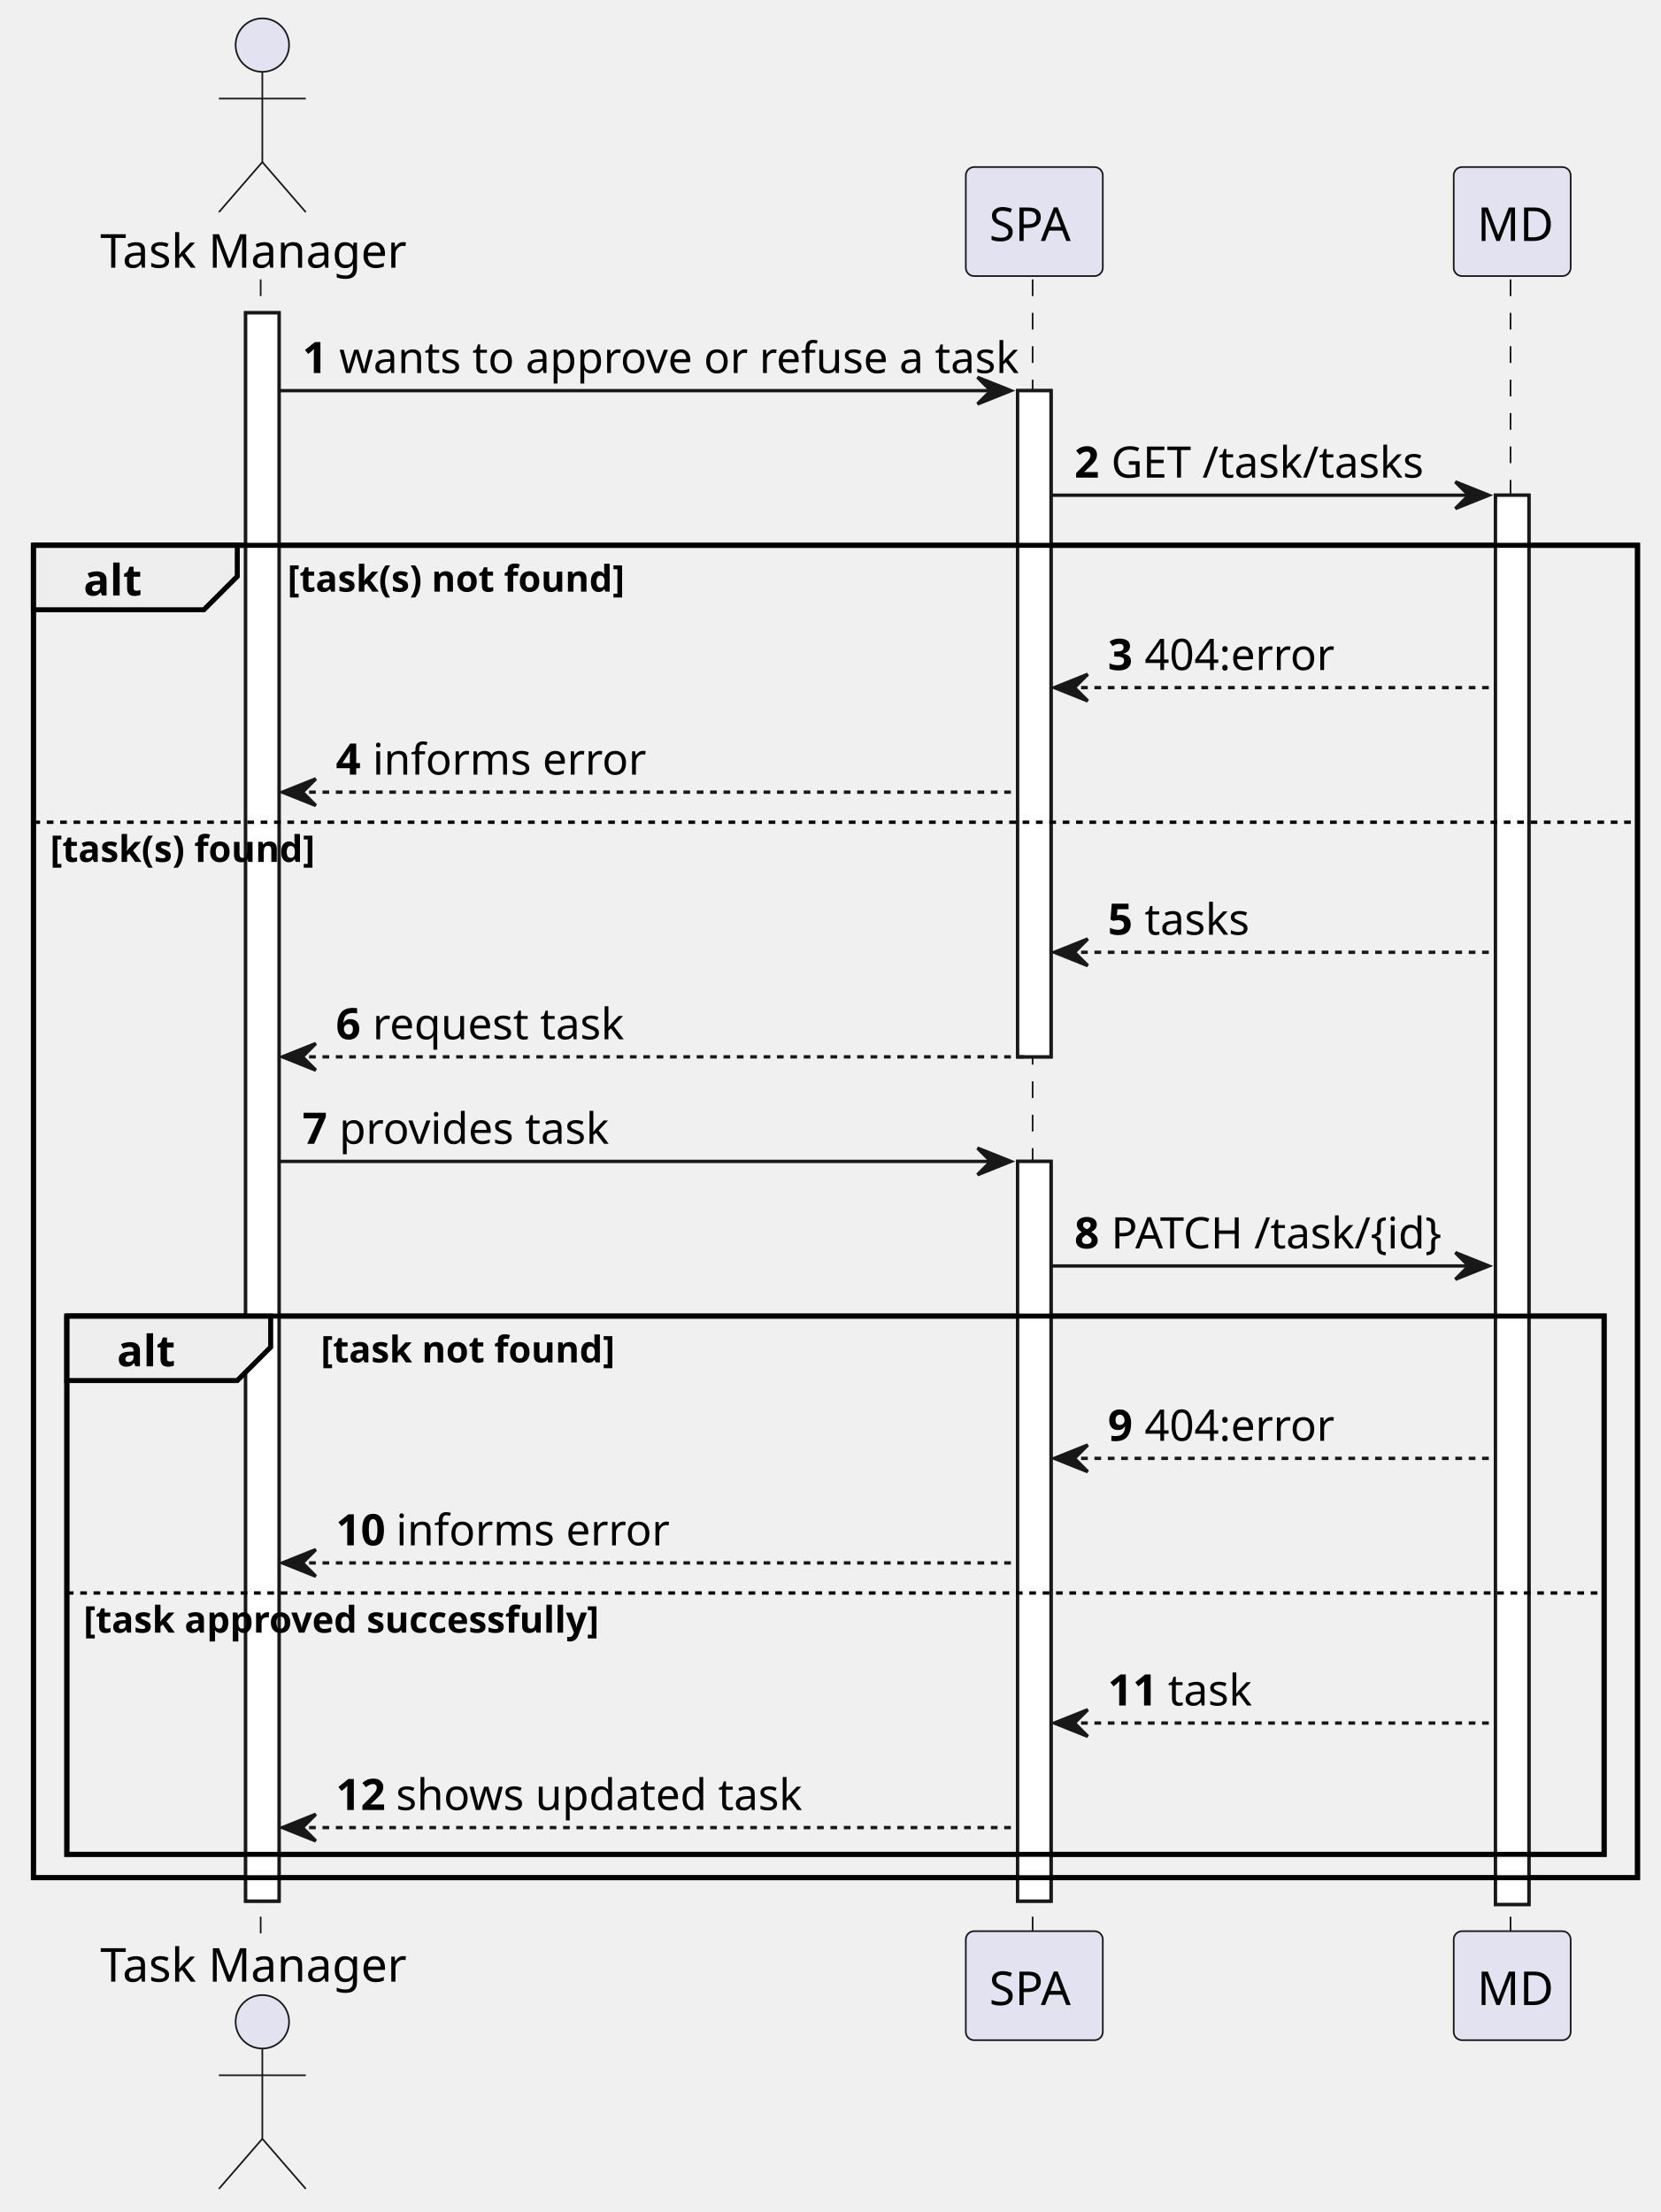
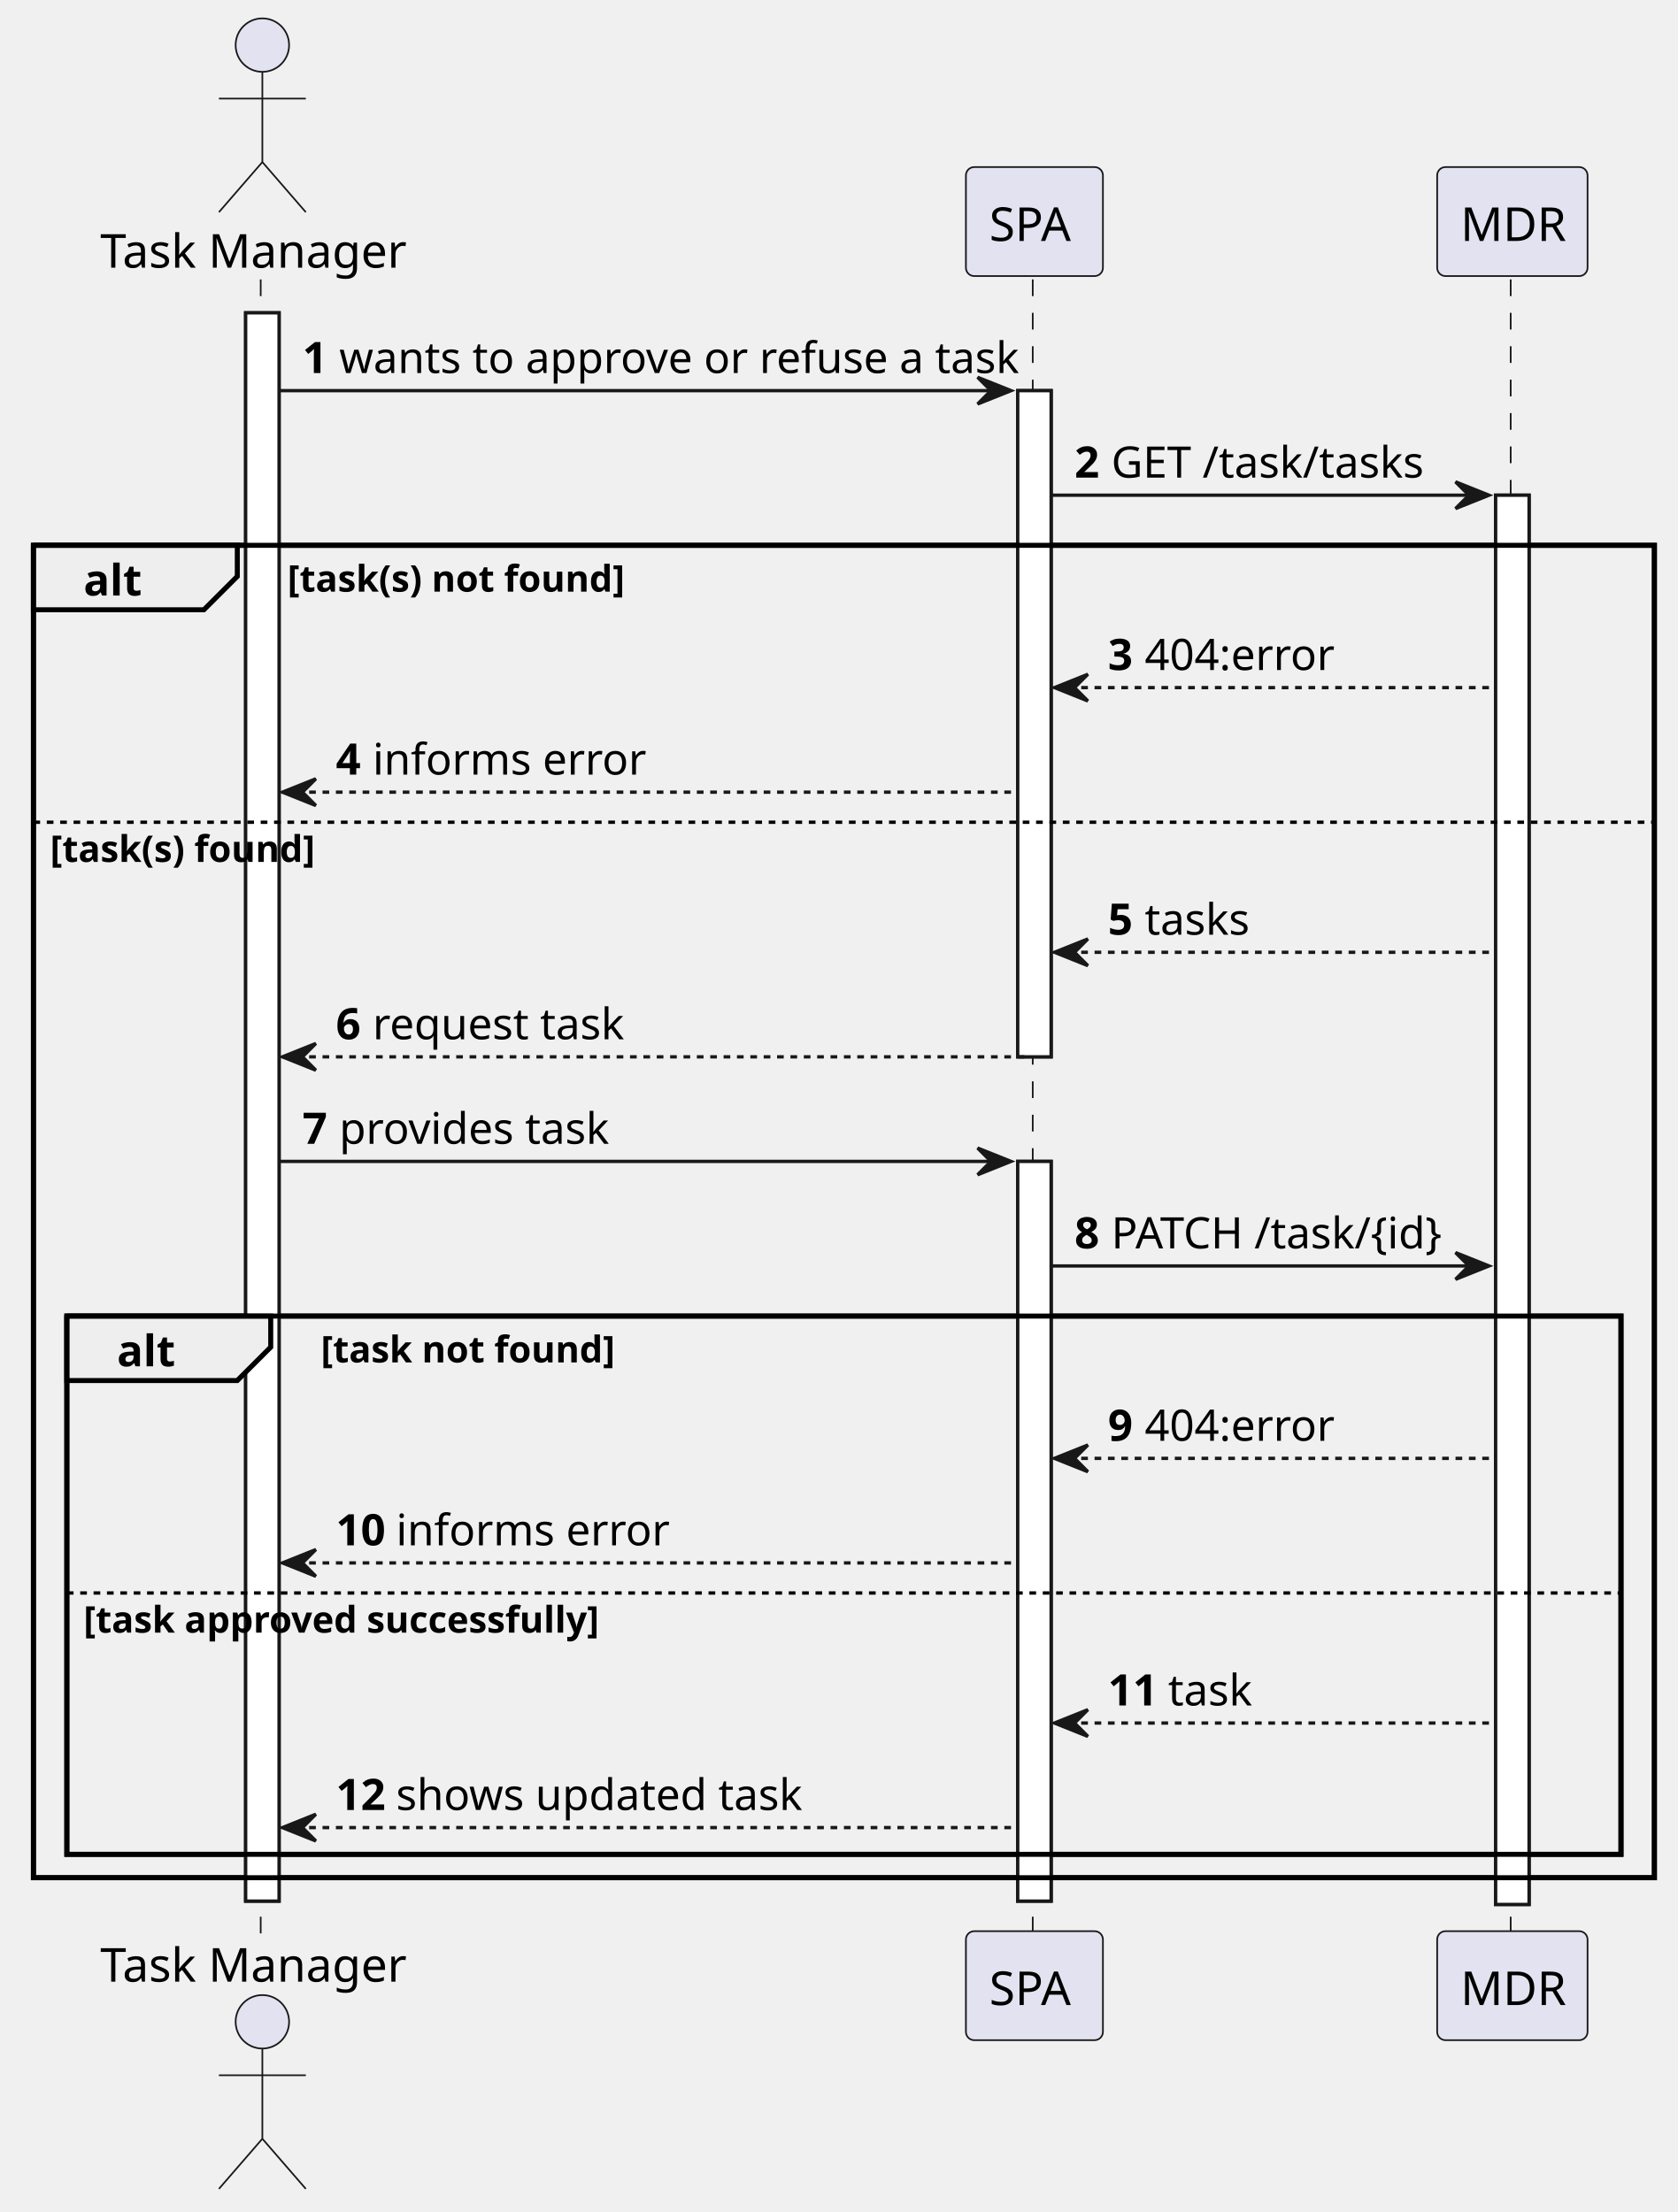
- <svg xmlns="http://www.w3.org/2000/svg" contentStyleType="text/css" height="662px" preserveAspectRatio="none" style="width:497px;height:662px;background:#FFFFFF;" version="1.1" viewBox="0 0 497 662" width="497px" zoomAndPan="magnify">
+ <svg xmlns="http://www.w3.org/2000/svg" contentStyleType="text/css" height="662px" preserveAspectRatio="none" style="width:502px;height:662px;background:#FFFFFF;" version="1.1" viewBox="0 0 502 662" width="502px" zoomAndPan="magnify">
  <defs />
  <g>
    <rect fill="#FFFFFF" height="475.336" style="stroke:#181818;stroke-width:1.0;" width="10" x="73.5" y="93.621" />
    <rect fill="#FFFFFF" height="199.377" style="stroke:#181818;stroke-width:1.0;" width="10" x="304.5" y="116.912" />
    <rect fill="#FFFFFF" height="221.377" style="stroke:#181818;stroke-width:1.0;" width="10" x="304.5" y="347.58" />
    <rect fill="#FFFFFF" height="421.754" style="stroke:#181818;stroke-width:1.0;" width="10" x="447.5" y="148.203" />
-     <rect fill="none" height="398.754" style="stroke:#000000;stroke-width:1.5;" width="480" x="10" y="163.203" />
-     <rect fill="none" height="161.086" style="stroke:#000000;stroke-width:1.5;" width="460" x="20" y="393.871" />
+     <rect fill="none" height="398.754" style="stroke:#000000;stroke-width:1.5;" width="485" x="10" y="163.203" />
+     <rect fill="none" height="161.086" style="stroke:#000000;stroke-width:1.5;" width="465" x="20" y="393.871" />
    <line style="stroke:#181818;stroke-width:0.5;stroke-dasharray:5.0,5.0;" x1="78" x2="78" y1="83.621" y2="578.957" />
    <line style="stroke:#181818;stroke-width:0.5;stroke-dasharray:5.0,5.0;" x1="309" x2="309" y1="83.621" y2="578.957" />
    <line style="stroke:#181818;stroke-width:0.5;stroke-dasharray:5.0,5.0;" x1="452" x2="452" y1="83.621" y2="578.957" />
    <text fill="#000000" font-family="sans-serif" font-size="14" lengthAdjust="spacing" textLength="91" x="30" y="80.107">Task Manager</text>
    <ellipse cx="78.5" cy="13.5" fill="#E2E2F0" rx="8" ry="8" style="stroke:#181818;stroke-width:0.5;" />
    <path d="M78.5,21.5 L78.5,48.5 M65.5,29.5 L91.5,29.5 M78.5,48.5 L65.5,63.5 M78.5,48.5 L91.5,63.5 " fill="none" style="stroke:#181818;stroke-width:0.5;" />
    <text fill="#000000" font-family="sans-serif" font-size="14" lengthAdjust="spacing" textLength="91" x="30" y="593.064">Task Manager</text>
    <ellipse cx="78.5" cy="605.078" fill="#E2E2F0" rx="8" ry="8" style="stroke:#181818;stroke-width:0.5;" />
    <path d="M78.5,613.078 L78.5,640.078 M65.5,621.078 L91.5,621.078 M78.5,640.078 L65.5,655.078 M78.5,640.078 L91.5,655.078 " fill="none" style="stroke:#181818;stroke-width:0.5;" />
    <rect fill="#E2E2F0" height="32.621" rx="2.5" ry="2.5" style="stroke:#181818;stroke-width:0.5;" width="41" x="289" y="50" />
    <text fill="#000000" font-family="sans-serif" font-size="14" lengthAdjust="spacing" textLength="27" x="296" y="72.107">SPA</text>
    <rect fill="#E2E2F0" height="32.621" rx="2.5" ry="2.5" style="stroke:#181818;stroke-width:0.5;" width="41" x="289" y="577.957" />
    <text fill="#000000" font-family="sans-serif" font-size="14" lengthAdjust="spacing" textLength="27" x="296" y="600.064">SPA</text>
-     <rect fill="#E2E2F0" height="32.621" rx="2.5" ry="2.5" style="stroke:#181818;stroke-width:0.5;" width="35" x="435" y="50" />
-     <text fill="#000000" font-family="sans-serif" font-size="14" lengthAdjust="spacing" textLength="21" x="442" y="72.107">MD</text>
-     <rect fill="#E2E2F0" height="32.621" rx="2.5" ry="2.5" style="stroke:#181818;stroke-width:0.5;" width="35" x="435" y="577.957" />
-     <text fill="#000000" font-family="sans-serif" font-size="14" lengthAdjust="spacing" textLength="21" x="442" y="600.064">MD</text>
+     <rect fill="#E2E2F0" height="32.621" rx="2.5" ry="2.5" style="stroke:#181818;stroke-width:0.5;" width="45" x="430" y="50" />
+     <text fill="#000000" font-family="sans-serif" font-size="14" lengthAdjust="spacing" textLength="31" x="437" y="72.107">MDR</text>
+     <rect fill="#E2E2F0" height="32.621" rx="2.5" ry="2.5" style="stroke:#181818;stroke-width:0.5;" width="45" x="430" y="577.957" />
+     <text fill="#000000" font-family="sans-serif" font-size="14" lengthAdjust="spacing" textLength="31" x="437" y="600.064">MDR</text>
    <rect fill="#FFFFFF" height="475.336" style="stroke:#181818;stroke-width:1.0;" width="10" x="73.5" y="93.621" />
    <rect fill="#FFFFFF" height="199.377" style="stroke:#181818;stroke-width:1.0;" width="10" x="304.5" y="116.912" />
    <rect fill="#FFFFFF" height="221.377" style="stroke:#181818;stroke-width:1.0;" width="10" x="304.5" y="347.58" />
    <rect fill="#FFFFFF" height="421.754" style="stroke:#181818;stroke-width:1.0;" width="10" x="447.5" y="148.203" />
    <polygon fill="#181818" points="292.5,112.912,302.5,116.912,292.5,120.912,296.5,116.912" style="stroke:#181818;stroke-width:1.0;" />
    <line style="stroke:#181818;stroke-width:1.0;" x1="83.5" x2="298.5" y1="116.912" y2="116.912" />
    <text fill="#000000" font-family="sans-serif" font-size="13" font-weight="bold" lengthAdjust="spacing" textLength="7" x="90.5" y="111.649">1</text>
    <text fill="#000000" font-family="sans-serif" font-size="13" lengthAdjust="spacing" textLength="191" x="101.5" y="111.649">wants to approve or refuse a task</text>
    <polygon fill="#181818" points="435.5,144.203,445.5,148.203,435.5,152.203,439.5,148.203" style="stroke:#181818;stroke-width:1.0;" />
    <line style="stroke:#181818;stroke-width:1.0;" x1="314.5" x2="441.5" y1="148.203" y2="148.203" />
    <text fill="#000000" font-family="sans-serif" font-size="13" font-weight="bold" lengthAdjust="spacing" textLength="7" x="321.5" y="142.94">2</text>
    <text fill="#000000" font-family="sans-serif" font-size="13" lengthAdjust="spacing" textLength="95" x="332.5" y="142.94">GET /task/tasks</text>
    <path d="M10,163.203 L71,163.203 L71,172.494 L61,182.494 L10,182.494 L10,163.203 " fill="#EEEEEE" style="stroke:#000000;stroke-width:1.5;" />
-     <rect fill="none" height="398.754" style="stroke:#000000;stroke-width:1.5;" width="480" x="10" y="163.203" />
+     <rect fill="none" height="398.754" style="stroke:#000000;stroke-width:1.5;" width="485" x="10" y="163.203" />
    <text fill="#000000" font-family="sans-serif" font-size="13" font-weight="bold" lengthAdjust="spacing" textLength="16" x="25" y="178.231">alt</text>
    <text fill="#000000" font-family="sans-serif" font-size="11" font-weight="bold" lengthAdjust="spacing" textLength="103" x="86" y="177.073">[task(s) not found]</text>
    <polygon fill="#181818" points="325.5,201.785,315.5,205.785,325.5,209.785,321.5,205.785" style="stroke:#181818;stroke-width:1.0;" />
    <line style="stroke:#181818;stroke-width:1.0;stroke-dasharray:2.0,2.0;" x1="319.5" x2="446.5" y1="205.785" y2="205.785" />
    <text fill="#000000" font-family="sans-serif" font-size="13" font-weight="bold" lengthAdjust="spacing" textLength="7" x="331.5" y="200.523">3</text>
    <text fill="#000000" font-family="sans-serif" font-size="13" lengthAdjust="spacing" textLength="51" x="342.5" y="200.523">404:error</text>
    <polygon fill="#181818" points="94.5,233.076,84.5,237.076,94.5,241.076,90.5,237.076" style="stroke:#181818;stroke-width:1.0;" />
    <line style="stroke:#181818;stroke-width:1.0;stroke-dasharray:2.0,2.0;" x1="88.5" x2="303.5" y1="237.076" y2="237.076" />
    <text fill="#000000" font-family="sans-serif" font-size="13" font-weight="bold" lengthAdjust="spacing" textLength="7" x="100.5" y="231.814">4</text>
    <text fill="#000000" font-family="sans-serif" font-size="13" lengthAdjust="spacing" textLength="72" x="111.5" y="231.814">informs error</text>
-     <line style="stroke:#000000;stroke-width:1.0;stroke-dasharray:2.0,2.0;" x1="10" x2="490" y1="246.076" y2="246.076" />
+     <line style="stroke:#000000;stroke-width:1.0;stroke-dasharray:2.0,2.0;" x1="10" x2="495" y1="246.076" y2="246.076" />
    <text fill="#000000" font-family="sans-serif" font-size="11" font-weight="bold" lengthAdjust="spacing" textLength="82" x="15" y="257.946">[task(s) found]</text>
    <polygon fill="#181818" points="325.5,280.998,315.5,284.998,325.5,288.998,321.5,284.998" style="stroke:#181818;stroke-width:1.0;" />
    <line style="stroke:#181818;stroke-width:1.0;stroke-dasharray:2.0,2.0;" x1="319.5" x2="446.5" y1="284.998" y2="284.998" />
    <text fill="#000000" font-family="sans-serif" font-size="13" font-weight="bold" lengthAdjust="spacing" textLength="7" x="331.5" y="279.735">5</text>
    <text fill="#000000" font-family="sans-serif" font-size="13" lengthAdjust="spacing" textLength="32" x="342.5" y="279.735">tasks</text>
    <polygon fill="#181818" points="94.5,312.289,84.5,316.289,94.5,320.289,90.5,316.289" style="stroke:#181818;stroke-width:1.0;" />
    <line style="stroke:#181818;stroke-width:1.0;stroke-dasharray:2.0,2.0;" x1="88.5" x2="308.5" y1="316.289" y2="316.289" />
    <text fill="#000000" font-family="sans-serif" font-size="13" font-weight="bold" lengthAdjust="spacing" textLength="7" x="100.5" y="311.026">6</text>
    <text fill="#000000" font-family="sans-serif" font-size="13" lengthAdjust="spacing" textLength="72" x="111.5" y="311.026">request task</text>
    <polygon fill="#181818" points="292.5,343.58,302.5,347.58,292.5,351.58,296.5,347.58" style="stroke:#181818;stroke-width:1.0;" />
    <line style="stroke:#181818;stroke-width:1.0;" x1="83.5" x2="298.5" y1="347.58" y2="347.58" />
    <text fill="#000000" font-family="sans-serif" font-size="13" font-weight="bold" lengthAdjust="spacing" textLength="7" x="90.5" y="342.317">7</text>
    <text fill="#000000" font-family="sans-serif" font-size="13" lengthAdjust="spacing" textLength="76" x="101.5" y="342.317">provides task</text>
    <polygon fill="#181818" points="435.5,374.871,445.5,378.871,435.5,382.871,439.5,378.871" style="stroke:#181818;stroke-width:1.0;" />
    <line style="stroke:#181818;stroke-width:1.0;" x1="314.5" x2="441.5" y1="378.871" y2="378.871" />
    <text fill="#000000" font-family="sans-serif" font-size="13" font-weight="bold" lengthAdjust="spacing" textLength="7" x="321.5" y="373.608">8</text>
    <text fill="#000000" font-family="sans-serif" font-size="13" lengthAdjust="spacing" textLength="98" x="332.5" y="373.608">PATCH /task/{id}</text>
    <path d="M20,393.871 L81,393.871 L81,403.162 L71,413.162 L20,413.162 L20,393.871 " fill="#EEEEEE" style="stroke:#000000;stroke-width:1.5;" />
-     <rect fill="none" height="161.086" style="stroke:#000000;stroke-width:1.5;" width="460" x="20" y="393.871" />
+     <rect fill="none" height="161.086" style="stroke:#000000;stroke-width:1.5;" width="465" x="20" y="393.871" />
    <text fill="#000000" font-family="sans-serif" font-size="13" font-weight="bold" lengthAdjust="spacing" textLength="16" x="35" y="408.899">alt</text>
    <text fill="#000000" font-family="sans-serif" font-size="11" font-weight="bold" lengthAdjust="spacing" textLength="88" x="96" y="407.741">[task not found]</text>
    <polygon fill="#181818" points="325.5,432.453,315.5,436.453,325.5,440.453,321.5,436.453" style="stroke:#181818;stroke-width:1.0;" />
    <line style="stroke:#181818;stroke-width:1.0;stroke-dasharray:2.0,2.0;" x1="319.5" x2="446.5" y1="436.453" y2="436.453" />
    <text fill="#000000" font-family="sans-serif" font-size="13" font-weight="bold" lengthAdjust="spacing" textLength="7" x="331.5" y="431.19">9</text>
    <text fill="#000000" font-family="sans-serif" font-size="13" lengthAdjust="spacing" textLength="51" x="342.5" y="431.19">404:error</text>
    <polygon fill="#181818" points="94.5,463.744,84.5,467.744,94.5,471.744,90.5,467.744" style="stroke:#181818;stroke-width:1.0;" />
    <line style="stroke:#181818;stroke-width:1.0;stroke-dasharray:2.0,2.0;" x1="88.5" x2="303.5" y1="467.744" y2="467.744" />
    <text fill="#000000" font-family="sans-serif" font-size="13" font-weight="bold" lengthAdjust="spacing" textLength="14" x="100.5" y="462.481">10</text>
    <text fill="#000000" font-family="sans-serif" font-size="13" lengthAdjust="spacing" textLength="72" x="118.5" y="462.481">informs error</text>
-     <line style="stroke:#000000;stroke-width:1.0;stroke-dasharray:2.0,2.0;" x1="20" x2="480" y1="476.744" y2="476.744" />
+     <line style="stroke:#000000;stroke-width:1.0;stroke-dasharray:2.0,2.0;" x1="20" x2="485" y1="476.744" y2="476.744" />
    <text fill="#000000" font-family="sans-serif" font-size="11" font-weight="bold" lengthAdjust="spacing" textLength="160" x="25" y="488.614">[task approved successfully]</text>
    <polygon fill="#181818" points="325.5,511.666,315.5,515.666,325.5,519.666,321.5,515.666" style="stroke:#181818;stroke-width:1.0;" />
    <line style="stroke:#181818;stroke-width:1.0;stroke-dasharray:2.0,2.0;" x1="319.5" x2="446.5" y1="515.666" y2="515.666" />
    <text fill="#000000" font-family="sans-serif" font-size="13" font-weight="bold" lengthAdjust="spacing" textLength="14" x="331.5" y="510.403">11</text>
    <text fill="#000000" font-family="sans-serif" font-size="13" lengthAdjust="spacing" textLength="25" x="349.5" y="510.403">task</text>
    <polygon fill="#181818" points="94.5,542.957,84.5,546.957,94.5,550.957,90.5,546.957" style="stroke:#181818;stroke-width:1.0;" />
    <line style="stroke:#181818;stroke-width:1.0;stroke-dasharray:2.0,2.0;" x1="88.5" x2="303.5" y1="546.957" y2="546.957" />
    <text fill="#000000" font-family="sans-serif" font-size="13" font-weight="bold" lengthAdjust="spacing" textLength="14" x="100.5" y="541.694">12</text>
    <text fill="#000000" font-family="sans-serif" font-size="13" lengthAdjust="spacing" textLength="116" x="118.5" y="541.694">shows updated task</text>
  </g>
</svg>
